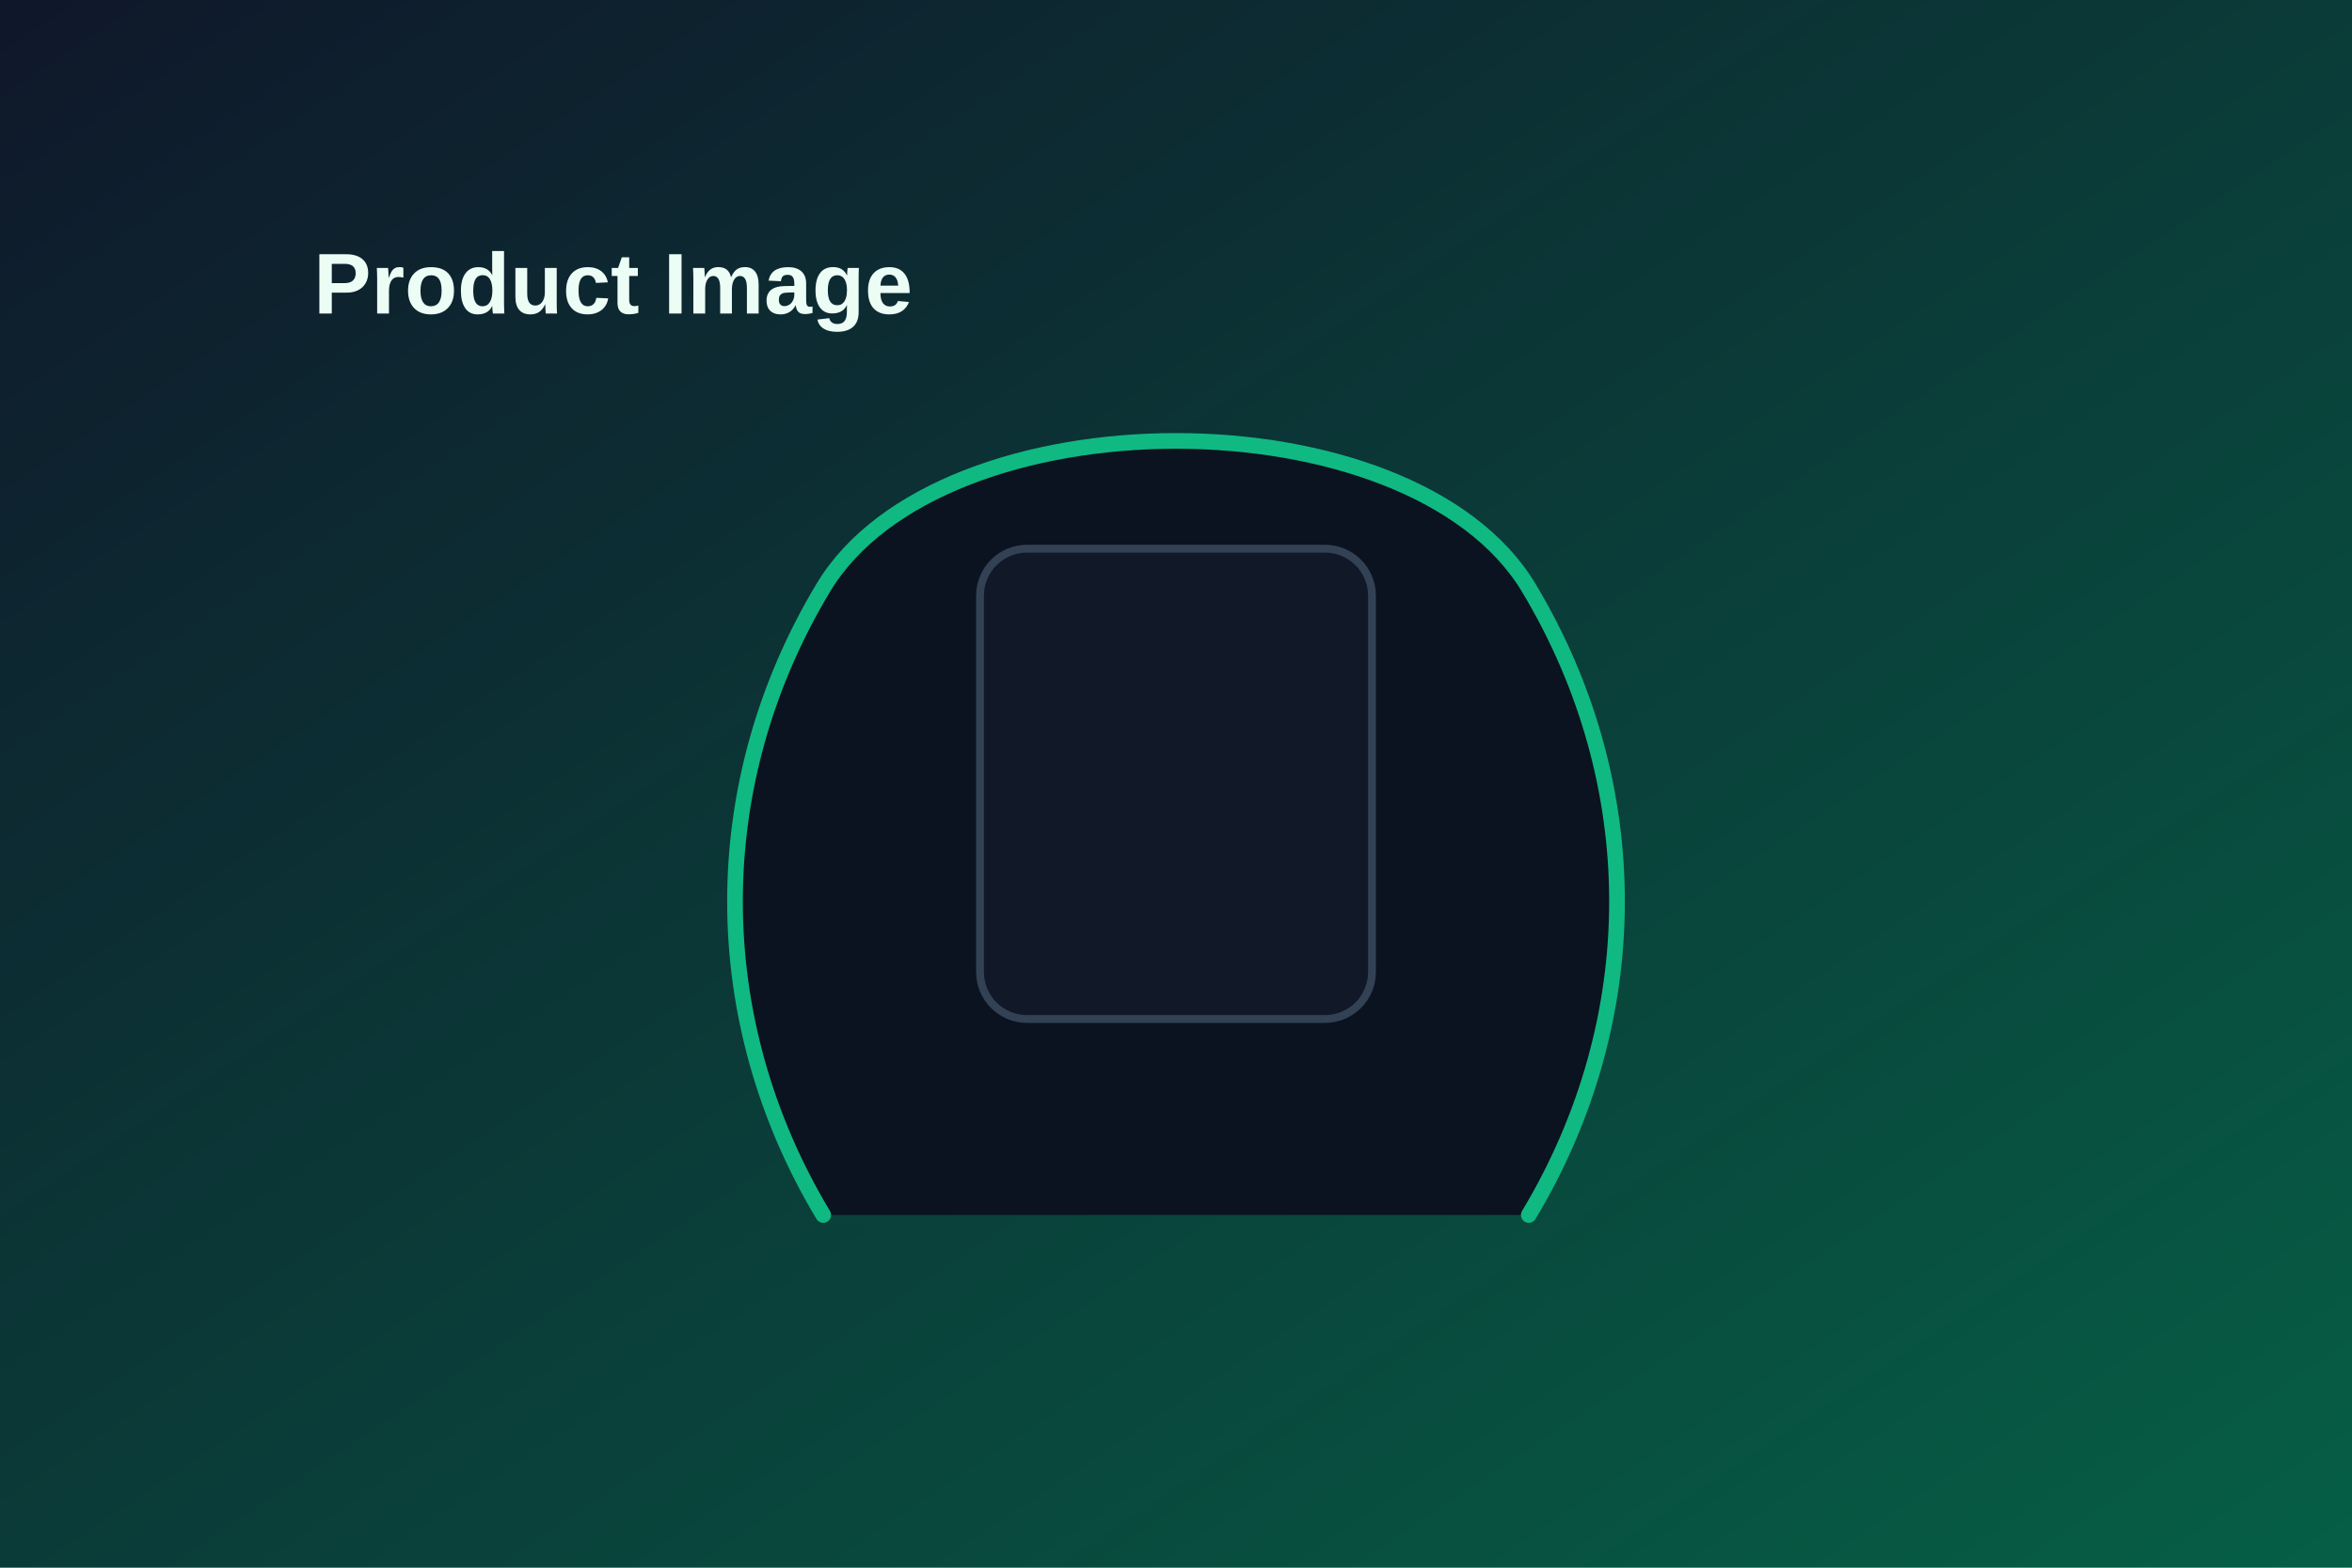
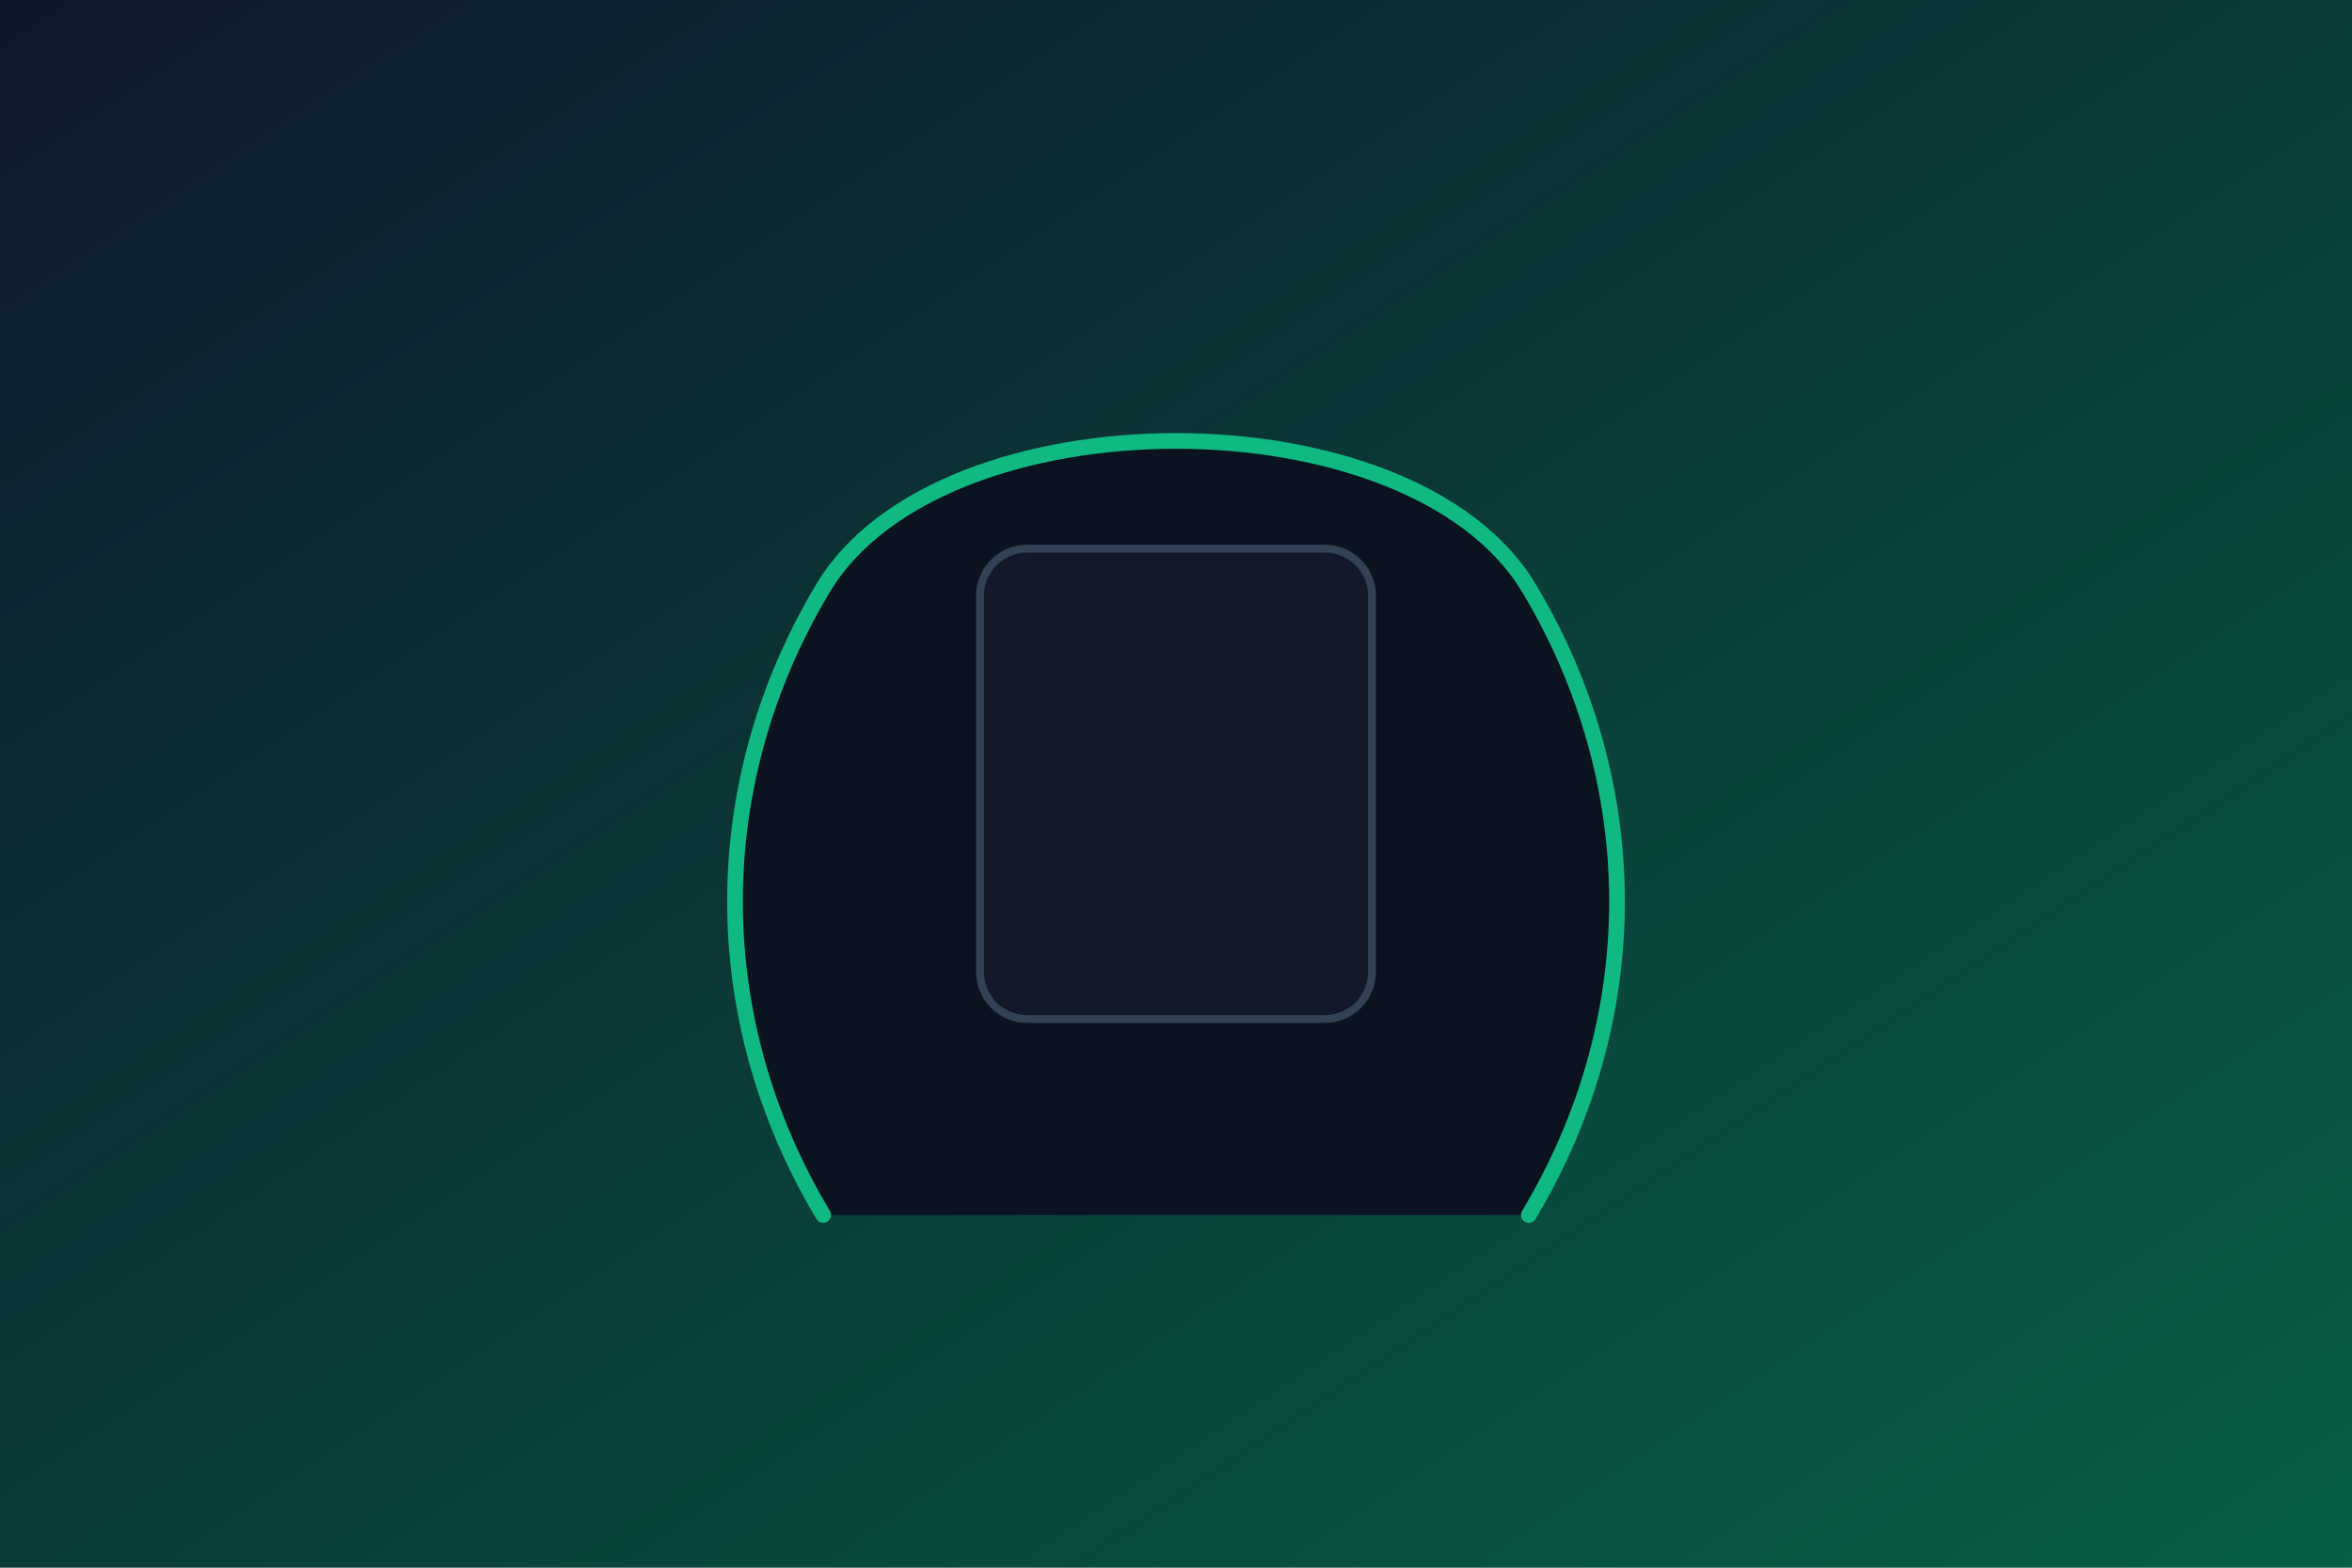
<svg xmlns="http://www.w3.org/2000/svg" width="1200" height="800" viewBox="0 0 1200 800">
  <defs>
    <linearGradient id="g" x1="0" y1="0" x2="1" y2="1">
      <stop offset="0" stop-color="#0f172a" />
      <stop offset="1" stop-color="#065f46" />
    </linearGradient>
  </defs>
  <rect width="1200" height="800" fill="url(#g)" />
  <path d="M420 620c-60-100-60-220 0-320 60-100 300-100 360 0 60 100 60 220 0 320" fill="#0b1220" stroke="#10b981" stroke-width="8" stroke-linecap="round" />
  <rect x="500" y="280" width="200" height="240" rx="24" fill="#111827" stroke="#334155" stroke-width="4" />
-   <text x="160" y="160" fill="#ecfdf5" font-family="Arial, Helvetica, sans-serif" font-size="44" font-weight="700">
-     Product Image
-   </text>
</svg>
